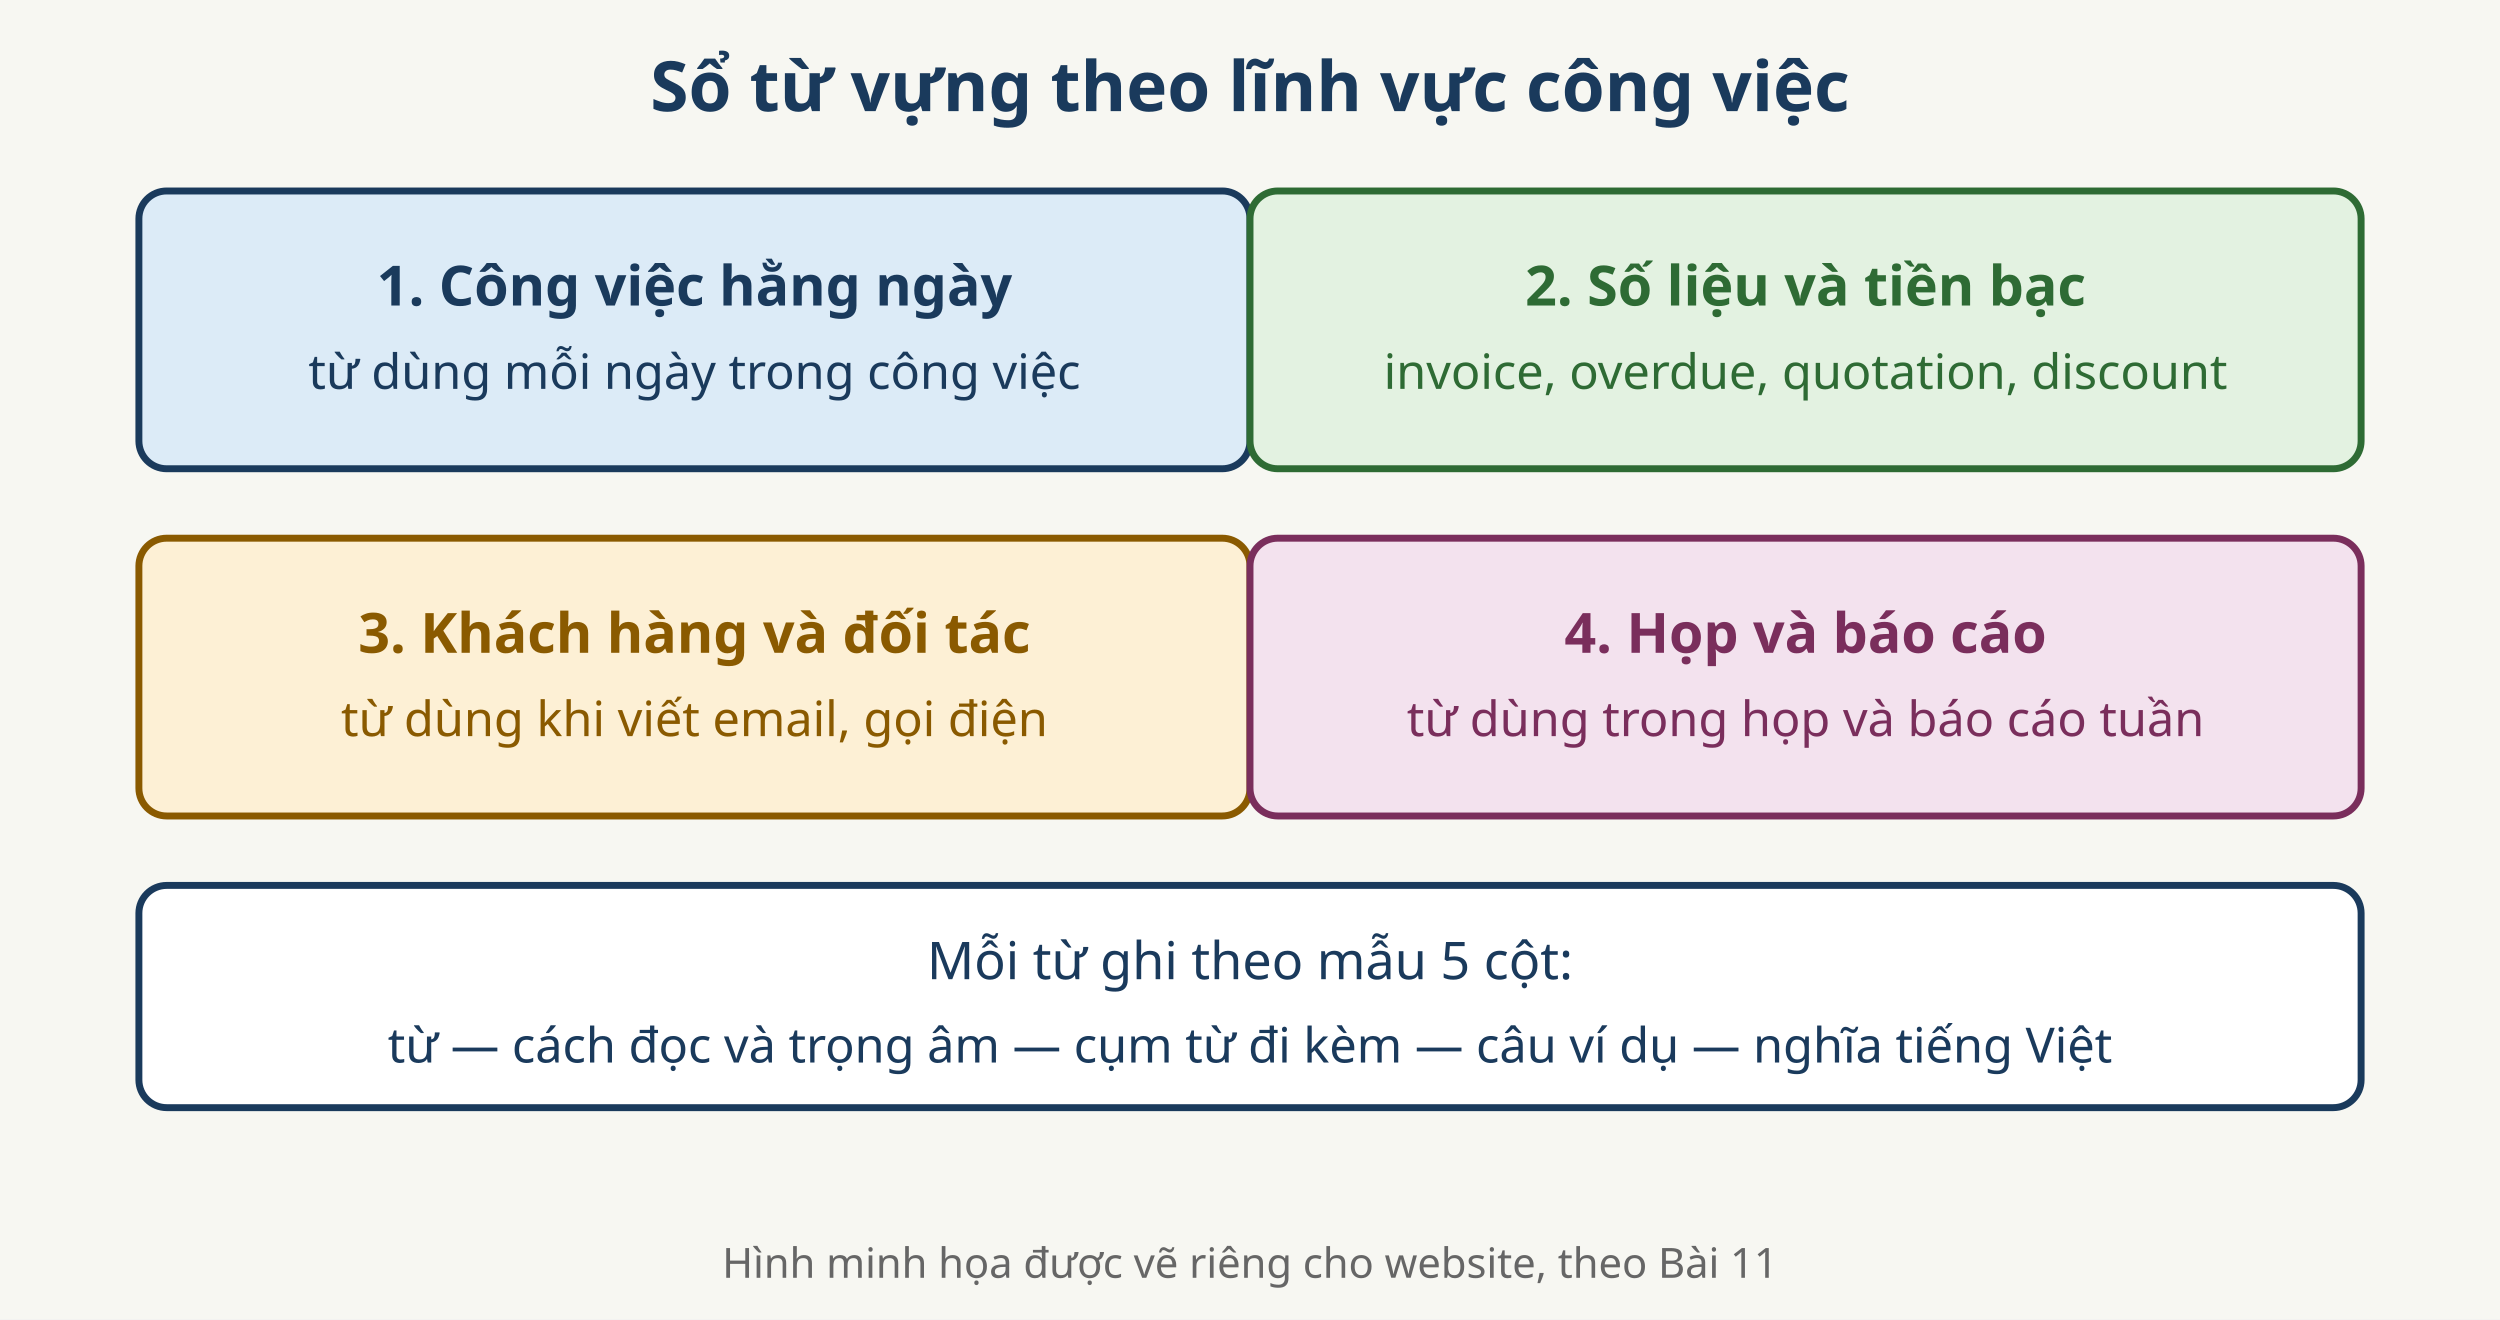
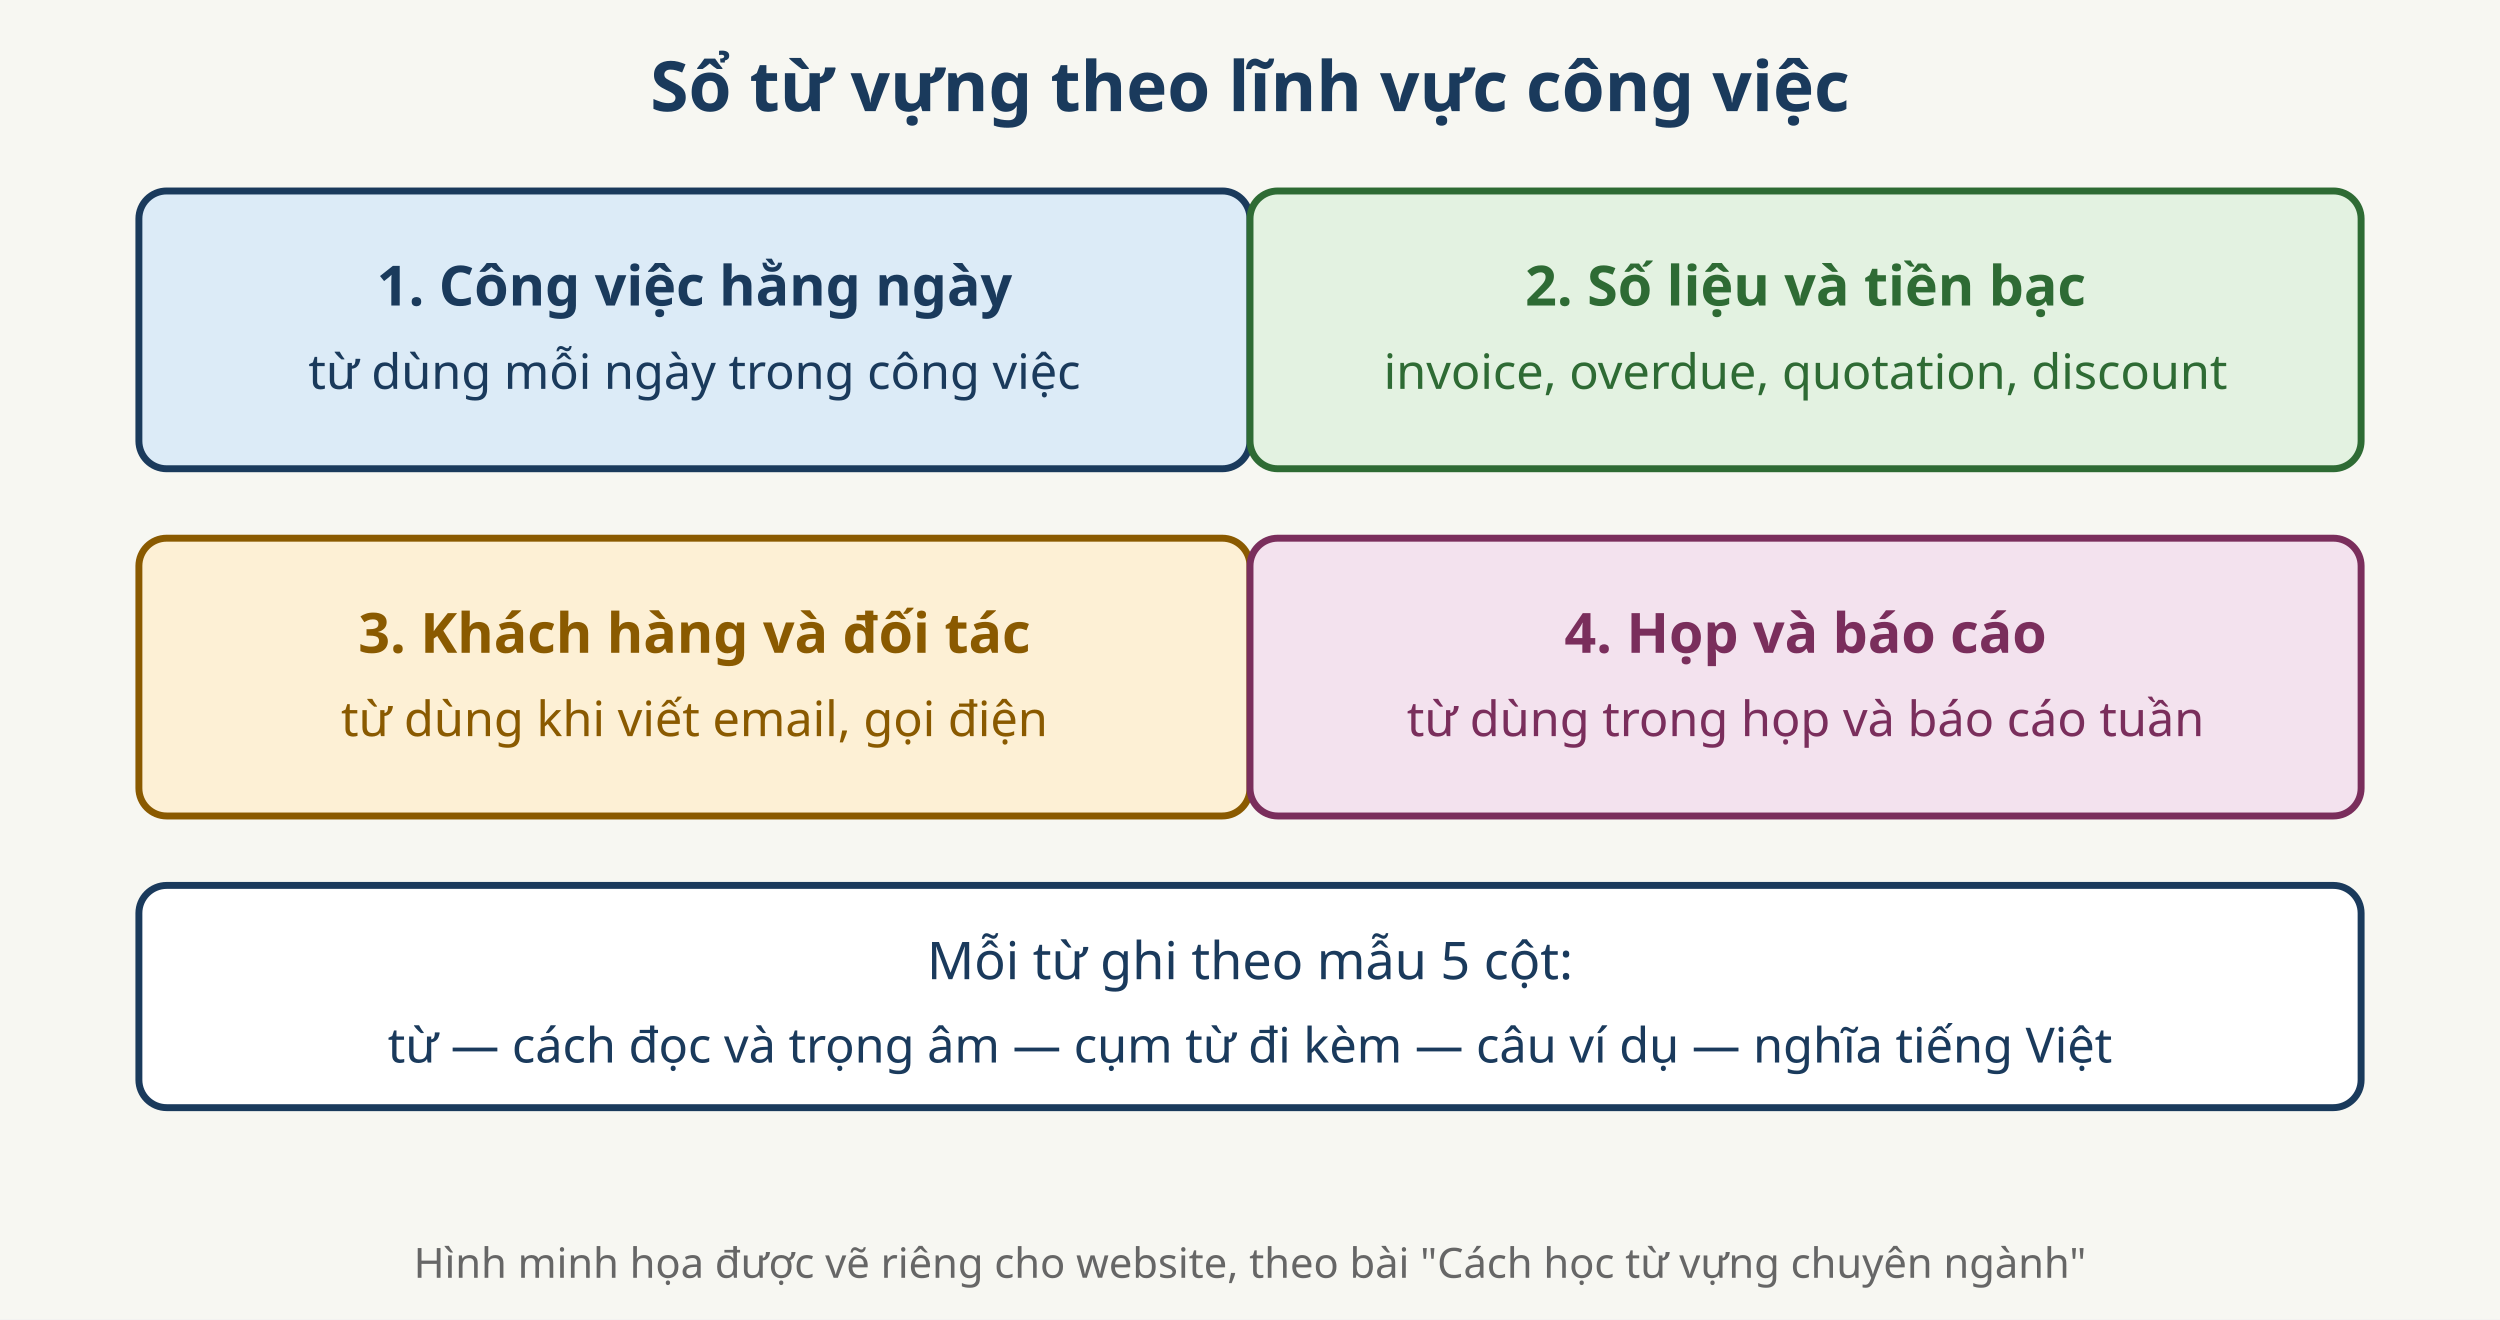
<svg xmlns="http://www.w3.org/2000/svg" width="720" height="380" viewBox="0 0 720 380" role="img" aria-labelledby="title desc">
  <rect width="720" height="380" fill="#f7f7f2" />
  <text x="360" y="32" text-anchor="middle" font-family="sans-serif" font-size="20" font-weight="bold" fill="#1a3a5c">Sổ từ vựng theo lĩnh vực công việc</text>
  <g font-family="sans-serif">
    <rect x="40" y="55" width="320" height="80" rx="8" fill="#dcebf7" stroke="#1a3a5c" stroke-width="2" />
    <text x="200" y="88" text-anchor="middle" font-size="16" font-weight="bold" fill="#1a3a5c">1. Công việc hằng ngày</text>
    <text x="200" y="112" text-anchor="middle" font-size="14" fill="#1a3a5c">từ dùng mỗi ngày trong công việc</text>
    <rect x="360" y="55" width="320" height="80" rx="8" fill="#e3f2e1" stroke="#2e6b34" stroke-width="2" />
    <text x="520" y="88" text-anchor="middle" font-size="16" font-weight="bold" fill="#2e6b34">2. Số liệu và tiền bạc</text>
    <text x="520" y="112" text-anchor="middle" font-size="14" fill="#2e6b34">invoice, overdue, quotation, discount</text>
    <rect x="40" y="155" width="320" height="80" rx="8" fill="#fdf0d5" stroke="#8a5a00" stroke-width="2" />
    <text x="200" y="188" text-anchor="middle" font-size="16" font-weight="bold" fill="#8a5a00">3. Khách hàng và đối tác</text>
    <text x="200" y="212" text-anchor="middle" font-size="14" fill="#8a5a00">từ dùng khi viết email, gọi điện</text>
    <rect x="360" y="155" width="320" height="80" rx="8" fill="#f3e2ee" stroke="#7a2e5c" stroke-width="2" />
    <text x="520" y="188" text-anchor="middle" font-size="16" font-weight="bold" fill="#7a2e5c">4. Họp và báo cáo</text>
    <text x="520" y="212" text-anchor="middle" font-size="14" fill="#7a2e5c">từ dùng trong họp và báo cáo tuần</text>
    <rect x="40" y="255" width="640" height="64" rx="8" fill="#ffffff" stroke="#1a3a5c" stroke-width="2" />
    <text x="360" y="282" text-anchor="middle" font-size="15" fill="#1a3a5c">Mỗi từ ghi theo mẫu 5 cột:</text>
    <text x="360" y="306" text-anchor="middle" font-size="14" fill="#1a3a5c">từ — cách đọc và trọng âm — cụm từ đi kèm — câu ví dụ — nghĩa tiếng Việt</text>
  </g>
-   <text x="360" y="368" text-anchor="middle" font-family="sans-serif" font-size="12" fill="#666">Hình minh họa được vẽ riêng cho website, theo Bài 11</text>
+   <text x="360" y="368" text-anchor="middle" font-family="sans-serif" font-size="12" fill="#666">Hình minh họa được vẽ riêng cho website, theo bài "Cách học từ vựng chuyên ngành"</text>
</svg>
